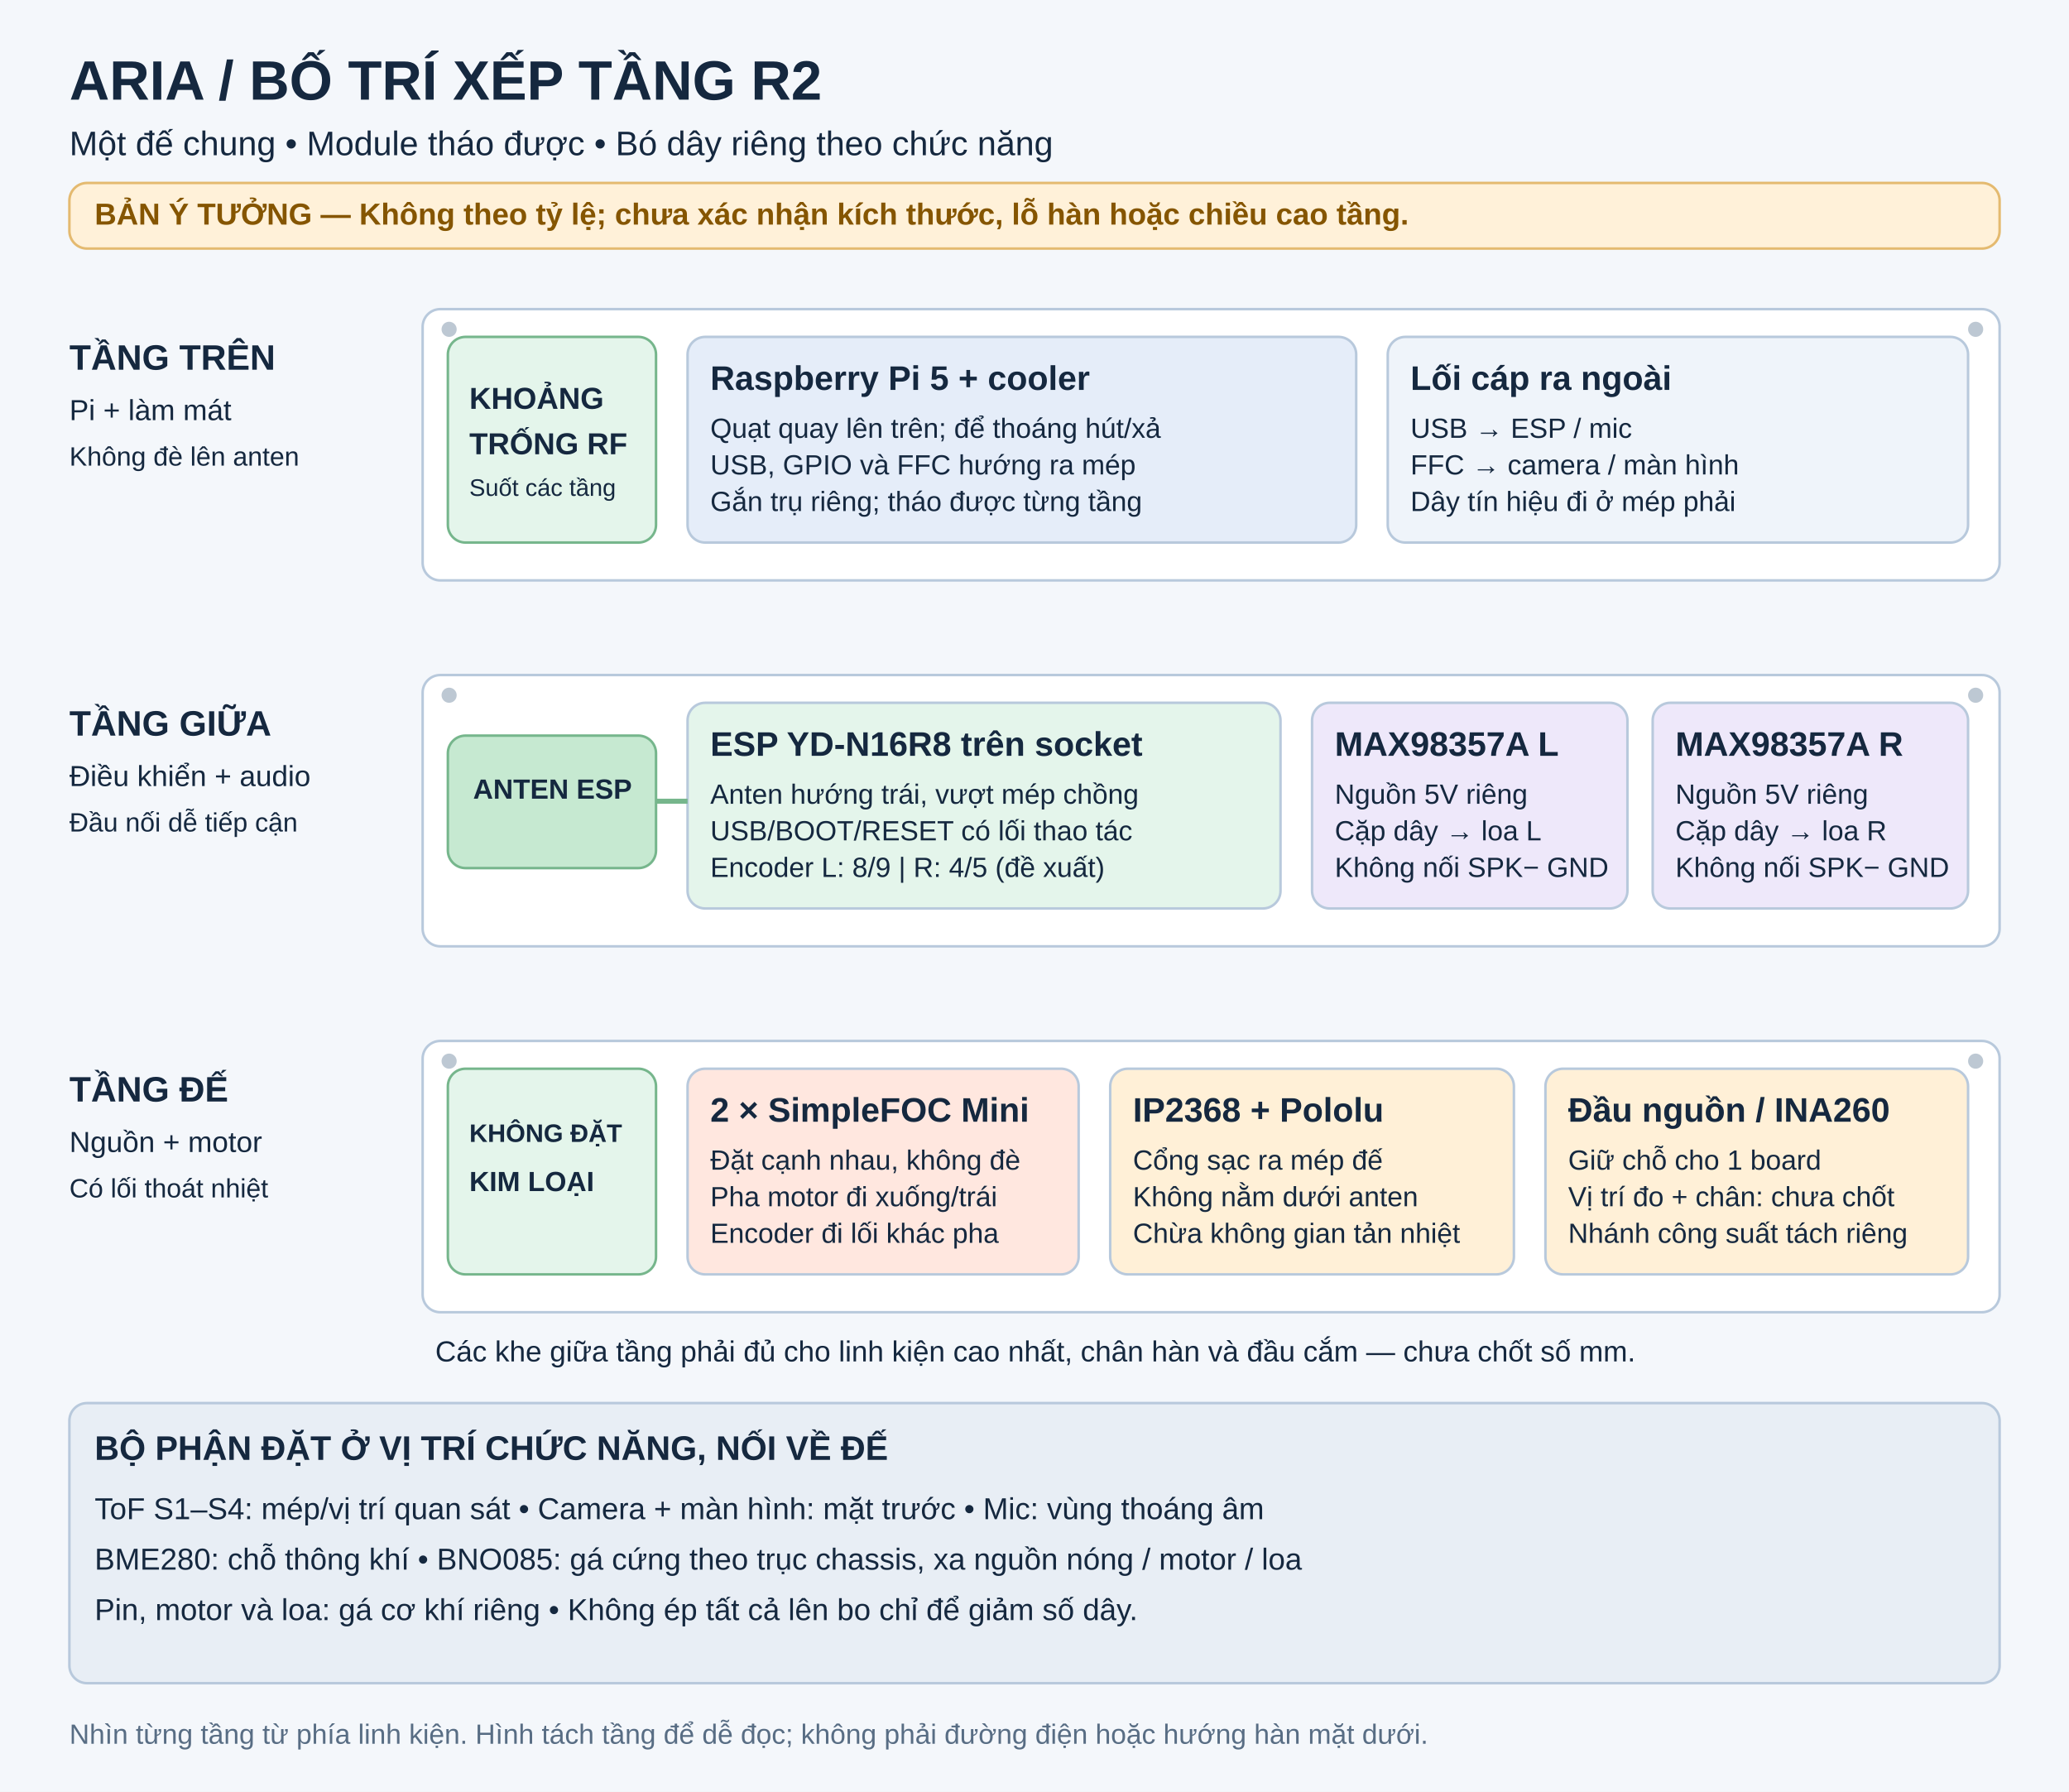
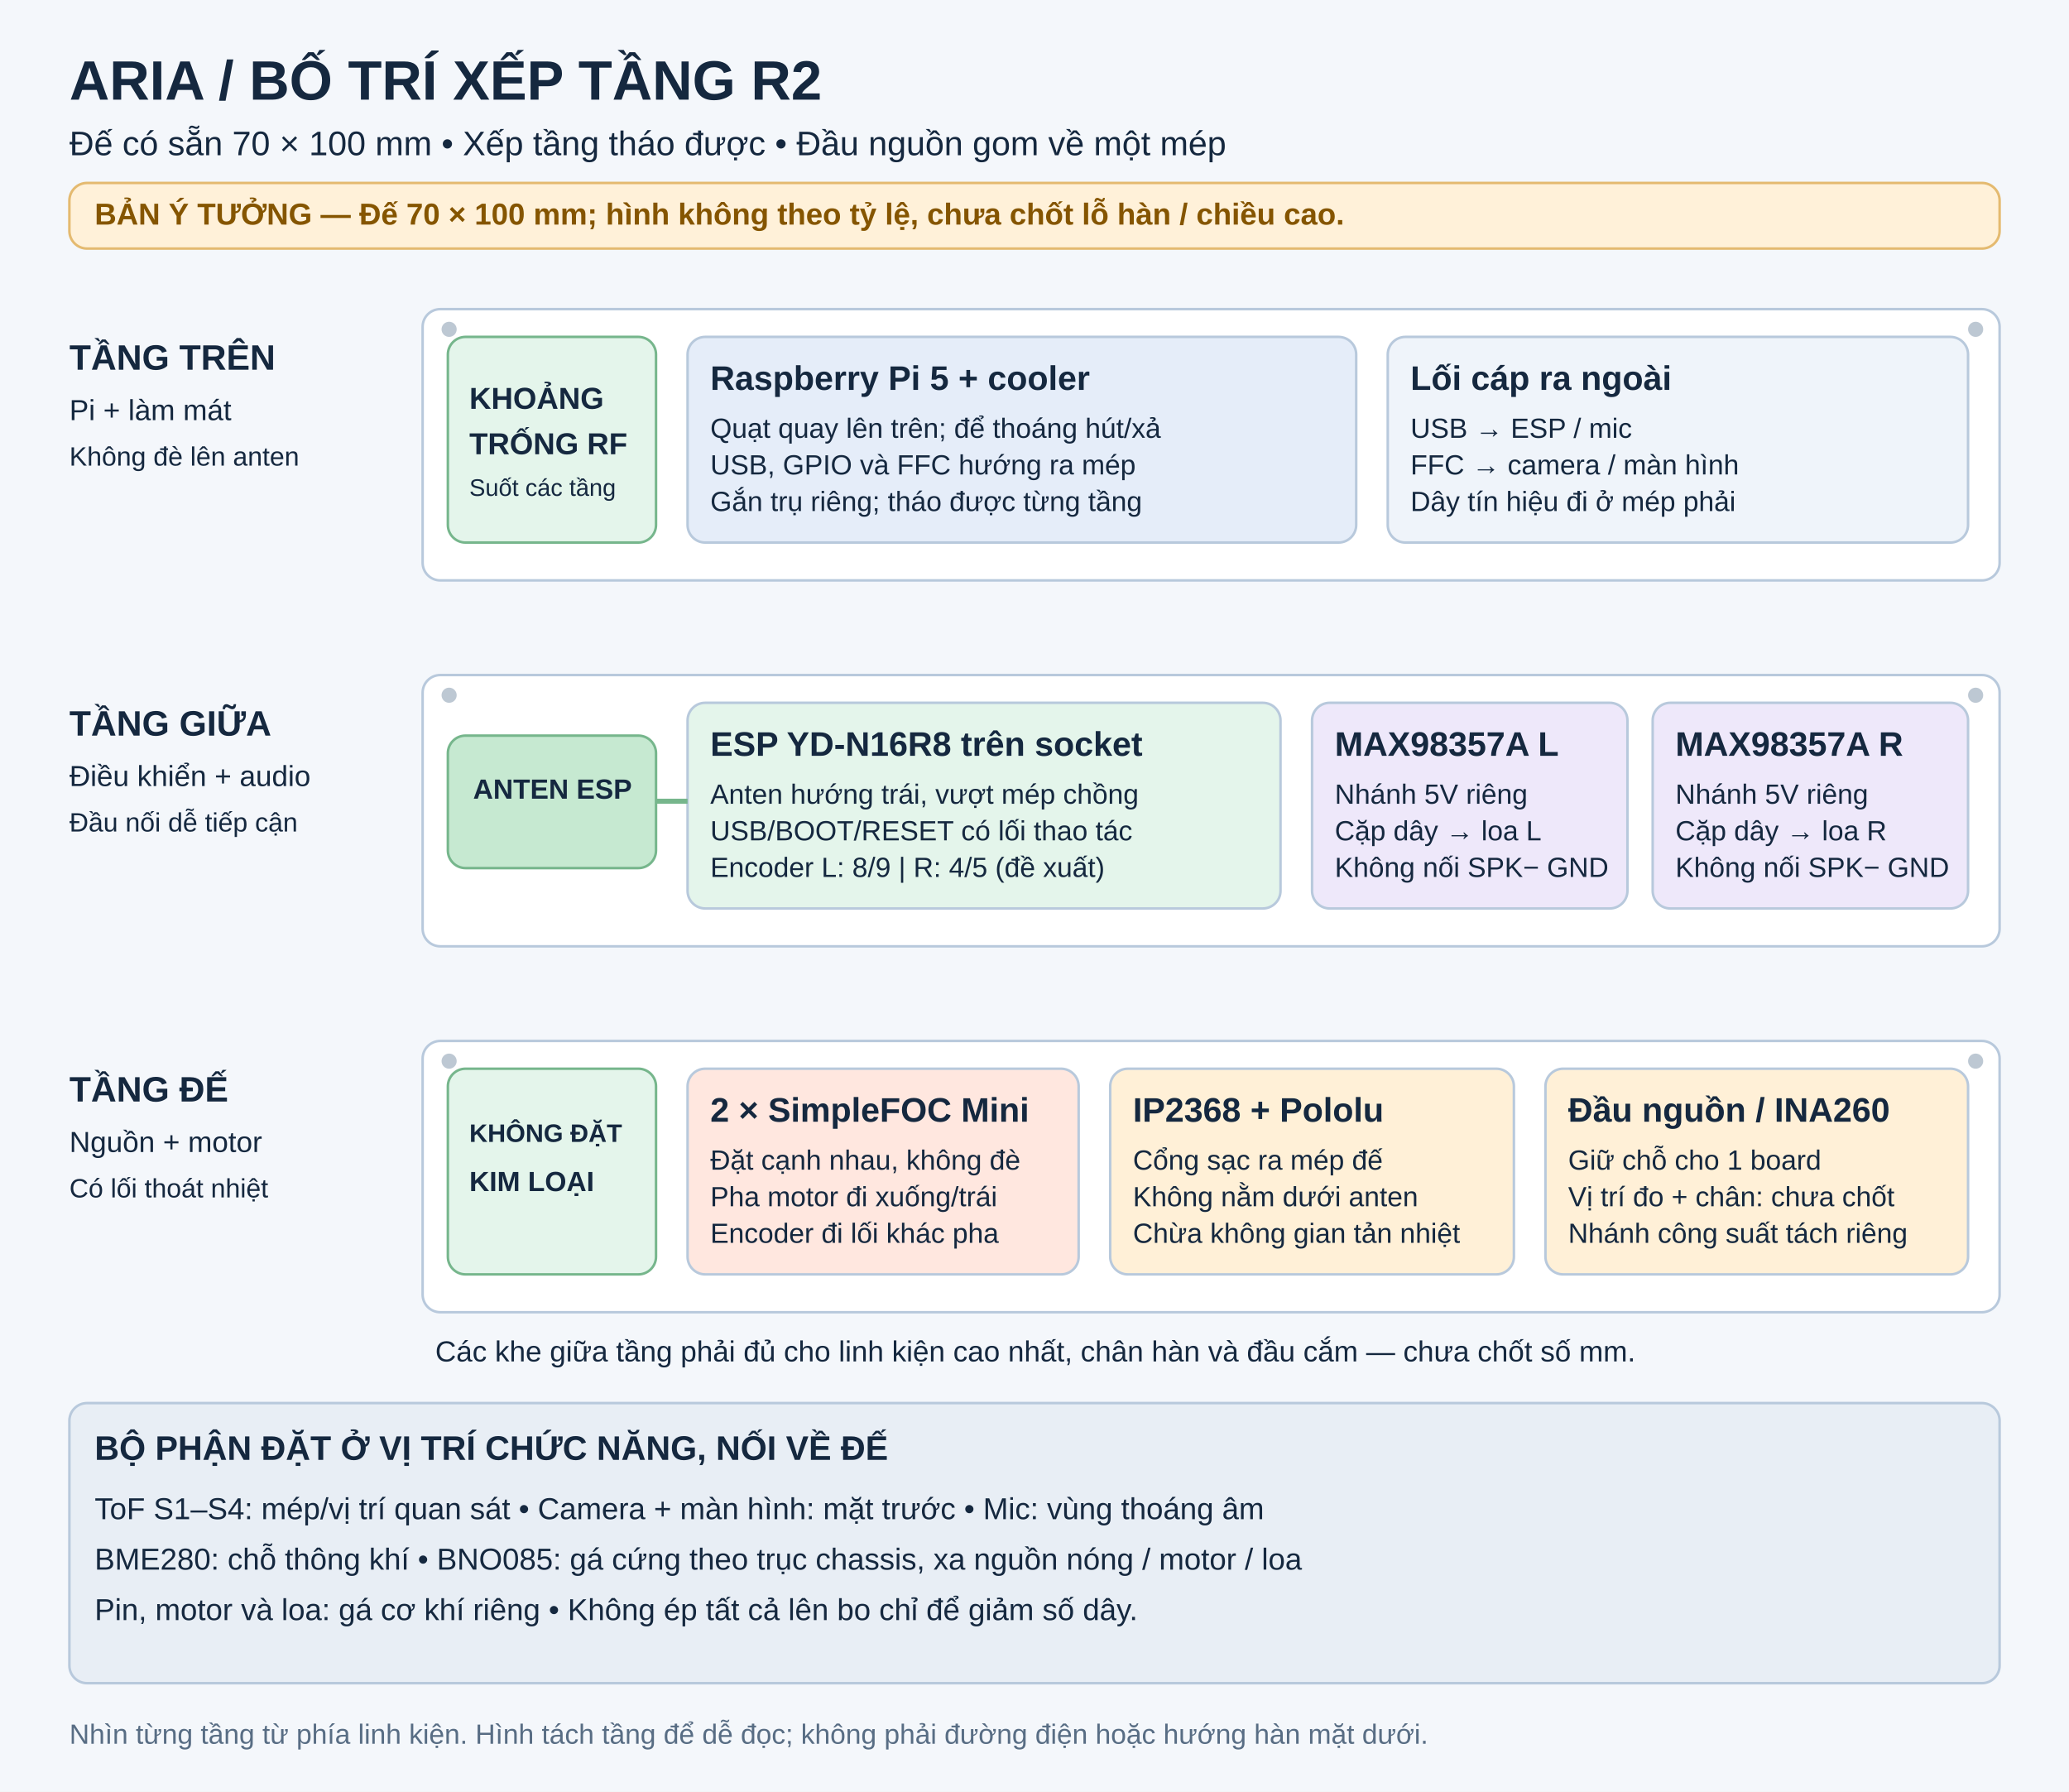
<svg xmlns="http://www.w3.org/2000/svg" width="1640" height="1420" viewBox="0 0 1640 1420">
  <rect width="100%" height="100%" fill="#f4f7fb" />
  <text x="55" y="79" font-family="Arial, sans-serif" font-size="44" font-weight="700" fill="#15283f">ARIA / BỐ TRÍ XẾP TẦNG R2</text>
-   <text x="55" y="123" font-family="Arial, sans-serif" font-size="27" font-weight="400" fill="#15283f">Một đế chung • Module tháo được • Bó dây riêng theo chức năng</text>
+   <text x="55" y="123" font-family="Arial, sans-serif" font-size="27" font-weight="400" fill="#15283f">Đế có sẵn 70 × 100 mm • Xếp tầng tháo được • Đầu nguồn gom về một mép</text>
  <rect x="55" y="145" width="1530" height="52" rx="14" fill="#fff1d9" stroke="#e4ba70" stroke-width="2" />
-   <text x="75" y="178" font-family="Arial, sans-serif" font-size="24" font-weight="700" fill="#855500">BẢN Ý TƯỞNG — Không theo tỷ lệ; chưa xác nhận kích thước, lỗ hàn hoặc chiều cao tầng.</text>
+   <text x="75" y="178" font-family="Arial, sans-serif" font-size="24" font-weight="700" fill="#855500">BẢN Ý TƯỞNG — Đế 70 × 100 mm; hình không theo tỷ lệ, chưa chốt lỗ hàn / chiều cao.</text>
  <rect x="335" y="245" width="1250" height="215" rx="14" fill="#ffffff" stroke="#b8c9dc" stroke-width="2" />
  <circle cx="356" cy="261" r="6" fill="#bdc8d3" />
  <circle cx="1566" cy="261" r="6" fill="#bdc8d3" />
  <rect x="335" y="535" width="1250" height="215" rx="14" fill="#ffffff" stroke="#b8c9dc" stroke-width="2" />
  <circle cx="356" cy="551" r="6" fill="#bdc8d3" />
  <circle cx="1566" cy="551" r="6" fill="#bdc8d3" />
  <rect x="335" y="825" width="1250" height="215" rx="14" fill="#ffffff" stroke="#b8c9dc" stroke-width="2" />
  <circle cx="356" cy="841" r="6" fill="#bdc8d3" />
  <circle cx="1566" cy="841" r="6" fill="#bdc8d3" />
  <text x="55" y="293" font-family="Arial, sans-serif" font-size="28" font-weight="700" fill="#15283f">TẦNG TRÊN</text>
  <text x="55" y="333" font-family="Arial, sans-serif" font-size="23" font-weight="400" fill="#15283f">Pi + làm mát</text>
  <text x="55" y="369" font-family="Arial, sans-serif" font-size="21" font-weight="400" fill="#15283f">Không đè lên anten</text>
  <rect x="545" y="267" width="530" height="163" rx="14" fill="#e5edf9" stroke="#b8c9dc" stroke-width="2" />
  <text x="563" y="309" font-family="Arial, sans-serif" font-size="27" font-weight="700" fill="#15283f">Raspberry Pi 5 + cooler</text>
  <text x="563" y="347" font-family="Arial, sans-serif" font-size="22" font-weight="400" fill="#15283f">Quạt quay lên trên; để thoáng hút/xả</text>
  <text x="563" y="376" font-family="Arial, sans-serif" font-size="22" font-weight="400" fill="#15283f">USB, GPIO và FFC hướng ra mép</text>
  <text x="563" y="405" font-family="Arial, sans-serif" font-size="22" font-weight="400" fill="#15283f">Gắn trụ riêng; tháo được từng tầng</text>
  <rect x="1100" y="267" width="460" height="163" rx="14" fill="#eff4fa" stroke="#b8c9dc" stroke-width="2" />
  <text x="1118" y="309" font-family="Arial, sans-serif" font-size="27" font-weight="700" fill="#15283f">Lối cáp ra ngoài</text>
  <text x="1118" y="347" font-family="Arial, sans-serif" font-size="22" font-weight="400" fill="#15283f">USB → ESP / mic</text>
  <text x="1118" y="376" font-family="Arial, sans-serif" font-size="22" font-weight="400" fill="#15283f">FFC → camera / màn hình</text>
  <text x="1118" y="405" font-family="Arial, sans-serif" font-size="22" font-weight="400" fill="#15283f">Dây tín hiệu đi ở mép phải</text>
  <rect x="355" y="267" width="165" height="163" rx="14" fill="#e4f5eb" stroke="#76b68c" stroke-width="2" />
  <text x="372" y="324" font-family="Arial, sans-serif" font-size="24" font-weight="700" fill="#15283f">KHOẢNG</text>
  <text x="372" y="360" font-family="Arial, sans-serif" font-size="24" font-weight="700" fill="#15283f">TRỐNG RF</text>
  <text x="372" y="393" font-family="Arial, sans-serif" font-size="19" font-weight="400" fill="#15283f">Suốt các tầng</text>
  <text x="55" y="583" font-family="Arial, sans-serif" font-size="28" font-weight="700" fill="#15283f">TẦNG GIỮA</text>
  <text x="55" y="623" font-family="Arial, sans-serif" font-size="23" font-weight="400" fill="#15283f">Điều khiển + audio</text>
  <text x="55" y="659" font-family="Arial, sans-serif" font-size="21" font-weight="400" fill="#15283f">Đầu nối dễ tiếp cận</text>
  <rect x="545" y="557" width="470" height="163" rx="14" fill="#e4f5eb" stroke="#b8c9dc" stroke-width="2" />
  <text x="563" y="599" font-family="Arial, sans-serif" font-size="27" font-weight="700" fill="#15283f">ESP YD-N16R8 trên socket</text>
  <text x="563" y="637" font-family="Arial, sans-serif" font-size="22" font-weight="400" fill="#15283f">Anten hướng trái, vượt mép chồng</text>
  <text x="563" y="666" font-family="Arial, sans-serif" font-size="22" font-weight="400" fill="#15283f">USB/BOOT/RESET có lối thao tác</text>
  <text x="563" y="695" font-family="Arial, sans-serif" font-size="22" font-weight="400" fill="#15283f">Encoder L: 8/9   |   R: 4/5 (đề xuất)</text>
  <rect x="355" y="583" width="165" height="105" rx="14" fill="#c6e9d1" stroke="#76b68c" stroke-width="2" />
  <text x="375" y="633" font-family="Arial, sans-serif" font-size="22" font-weight="700" fill="#15283f">ANTEN ESP</text>
  <polyline points="520,635 545,635" fill="none" stroke="#76b68c" stroke-width="4" />
  <rect x="1040" y="557" width="250" height="163" rx="14" fill="#eee8fa" stroke="#b8c9dc" stroke-width="2" />
  <text x="1058" y="599" font-family="Arial, sans-serif" font-size="27" font-weight="700" fill="#15283f">MAX98357A L</text>
-   <text x="1058" y="637" font-family="Arial, sans-serif" font-size="22" font-weight="400" fill="#15283f">Nguồn 5V riêng</text>
+   <text x="1058" y="637" font-family="Arial, sans-serif" font-size="22" font-weight="400" fill="#15283f">Nhánh 5V riêng</text>
  <text x="1058" y="666" font-family="Arial, sans-serif" font-size="22" font-weight="400" fill="#15283f">Cặp dây → loa L</text>
  <text x="1058" y="695" font-family="Arial, sans-serif" font-size="22" font-weight="400" fill="#15283f">Không nối SPK− GND</text>
  <rect x="1310" y="557" width="250" height="163" rx="14" fill="#eee8fa" stroke="#b8c9dc" stroke-width="2" />
  <text x="1328" y="599" font-family="Arial, sans-serif" font-size="27" font-weight="700" fill="#15283f">MAX98357A R</text>
-   <text x="1328" y="637" font-family="Arial, sans-serif" font-size="22" font-weight="400" fill="#15283f">Nguồn 5V riêng</text>
+   <text x="1328" y="637" font-family="Arial, sans-serif" font-size="22" font-weight="400" fill="#15283f">Nhánh 5V riêng</text>
  <text x="1328" y="666" font-family="Arial, sans-serif" font-size="22" font-weight="400" fill="#15283f">Cặp dây → loa R</text>
  <text x="1328" y="695" font-family="Arial, sans-serif" font-size="22" font-weight="400" fill="#15283f">Không nối SPK− GND</text>
  <text x="55" y="873" font-family="Arial, sans-serif" font-size="28" font-weight="700" fill="#15283f">TẦNG ĐẾ</text>
  <text x="55" y="913" font-family="Arial, sans-serif" font-size="23" font-weight="400" fill="#15283f">Nguồn + motor</text>
  <text x="55" y="949" font-family="Arial, sans-serif" font-size="21" font-weight="400" fill="#15283f">Có lối thoát nhiệt</text>
  <rect x="545" y="847" width="310" height="163" rx="14" fill="#ffe7df" stroke="#b8c9dc" stroke-width="2" />
  <text x="563" y="889" font-family="Arial, sans-serif" font-size="27" font-weight="700" fill="#15283f">2 × SimpleFOC Mini</text>
  <text x="563" y="927" font-family="Arial, sans-serif" font-size="22" font-weight="400" fill="#15283f">Đặt cạnh nhau, không đè</text>
  <text x="563" y="956" font-family="Arial, sans-serif" font-size="22" font-weight="400" fill="#15283f">Pha motor đi xuống/trái</text>
  <text x="563" y="985" font-family="Arial, sans-serif" font-size="22" font-weight="400" fill="#15283f">Encoder đi lối khác pha</text>
  <rect x="880" y="847" width="320" height="163" rx="14" fill="#fff0d7" stroke="#b8c9dc" stroke-width="2" />
  <text x="898" y="889" font-family="Arial, sans-serif" font-size="27" font-weight="700" fill="#15283f">IP2368 + Pololu</text>
  <text x="898" y="927" font-family="Arial, sans-serif" font-size="22" font-weight="400" fill="#15283f">Cổng sạc ra mép đế</text>
  <text x="898" y="956" font-family="Arial, sans-serif" font-size="22" font-weight="400" fill="#15283f">Không nằm dưới anten</text>
  <text x="898" y="985" font-family="Arial, sans-serif" font-size="22" font-weight="400" fill="#15283f">Chừa không gian tản nhiệt</text>
  <rect x="1225" y="847" width="335" height="163" rx="14" fill="#fff0d7" stroke="#b8c9dc" stroke-width="2" />
  <text x="1243" y="889" font-family="Arial, sans-serif" font-size="27" font-weight="700" fill="#15283f">Đầu nguồn / INA260</text>
  <text x="1243" y="927" font-family="Arial, sans-serif" font-size="22" font-weight="400" fill="#15283f">Giữ chỗ cho 1 board</text>
  <text x="1243" y="956" font-family="Arial, sans-serif" font-size="22" font-weight="400" fill="#15283f">Vị trí đo + chân: chưa chốt</text>
  <text x="1243" y="985" font-family="Arial, sans-serif" font-size="22" font-weight="400" fill="#15283f">Nhánh công suất tách riêng</text>
  <rect x="355" y="847" width="165" height="163" rx="14" fill="#e4f5eb" stroke="#76b68c" stroke-width="2" />
  <text x="372" y="905" font-family="Arial, sans-serif" font-size="20" font-weight="700" fill="#15283f">KHÔNG ĐẶT</text>
  <text x="372" y="944" font-family="Arial, sans-serif" font-size="22" font-weight="700" fill="#15283f">KIM LOẠI</text>
  <text x="345" y="1079" font-family="Arial, sans-serif" font-size="23" font-weight="400" fill="#15283f">Các khe giữa tầng phải đủ cho linh kiện cao nhất, chân hàn và đầu cắm — chưa chốt số mm.</text>
  <rect x="55" y="1112" width="1530" height="222" rx="14" fill="#e8eef5" stroke="#b8c9dc" stroke-width="2" />
  <text x="75" y="1157" font-family="Arial, sans-serif" font-size="27" font-weight="700" fill="#15283f">BỘ PHẬN ĐẶT Ở VỊ TRÍ CHỨC NĂNG, NỐI VỀ ĐẾ</text>
  <text x="75" y="1204" font-family="Arial, sans-serif" font-size="24" font-weight="400" fill="#15283f">ToF S1–S4: mép/vị trí quan sát  •  Camera + màn hình: mặt trước  •  Mic: vùng thoáng âm</text>
  <text x="75" y="1244" font-family="Arial, sans-serif" font-size="24" font-weight="400" fill="#15283f">BME280: chỗ thông khí  •  BNO085: gá cứng theo trục chassis, xa nguồn nóng / motor / loa</text>
  <text x="75" y="1284" font-family="Arial, sans-serif" font-size="24" font-weight="400" fill="#15283f">Pin, motor và loa: gá cơ khí riêng  •  Không ép tất cả lên bo chỉ để giảm số dây.</text>
  <text x="55" y="1382" font-family="Arial, sans-serif" font-size="22" font-weight="400" fill="#586d84">Nhìn từng tầng từ phía linh kiện. Hình tách tầng để dễ đọc; không phải đường điện hoặc hướng hàn mặt dưới.</text>
</svg>
